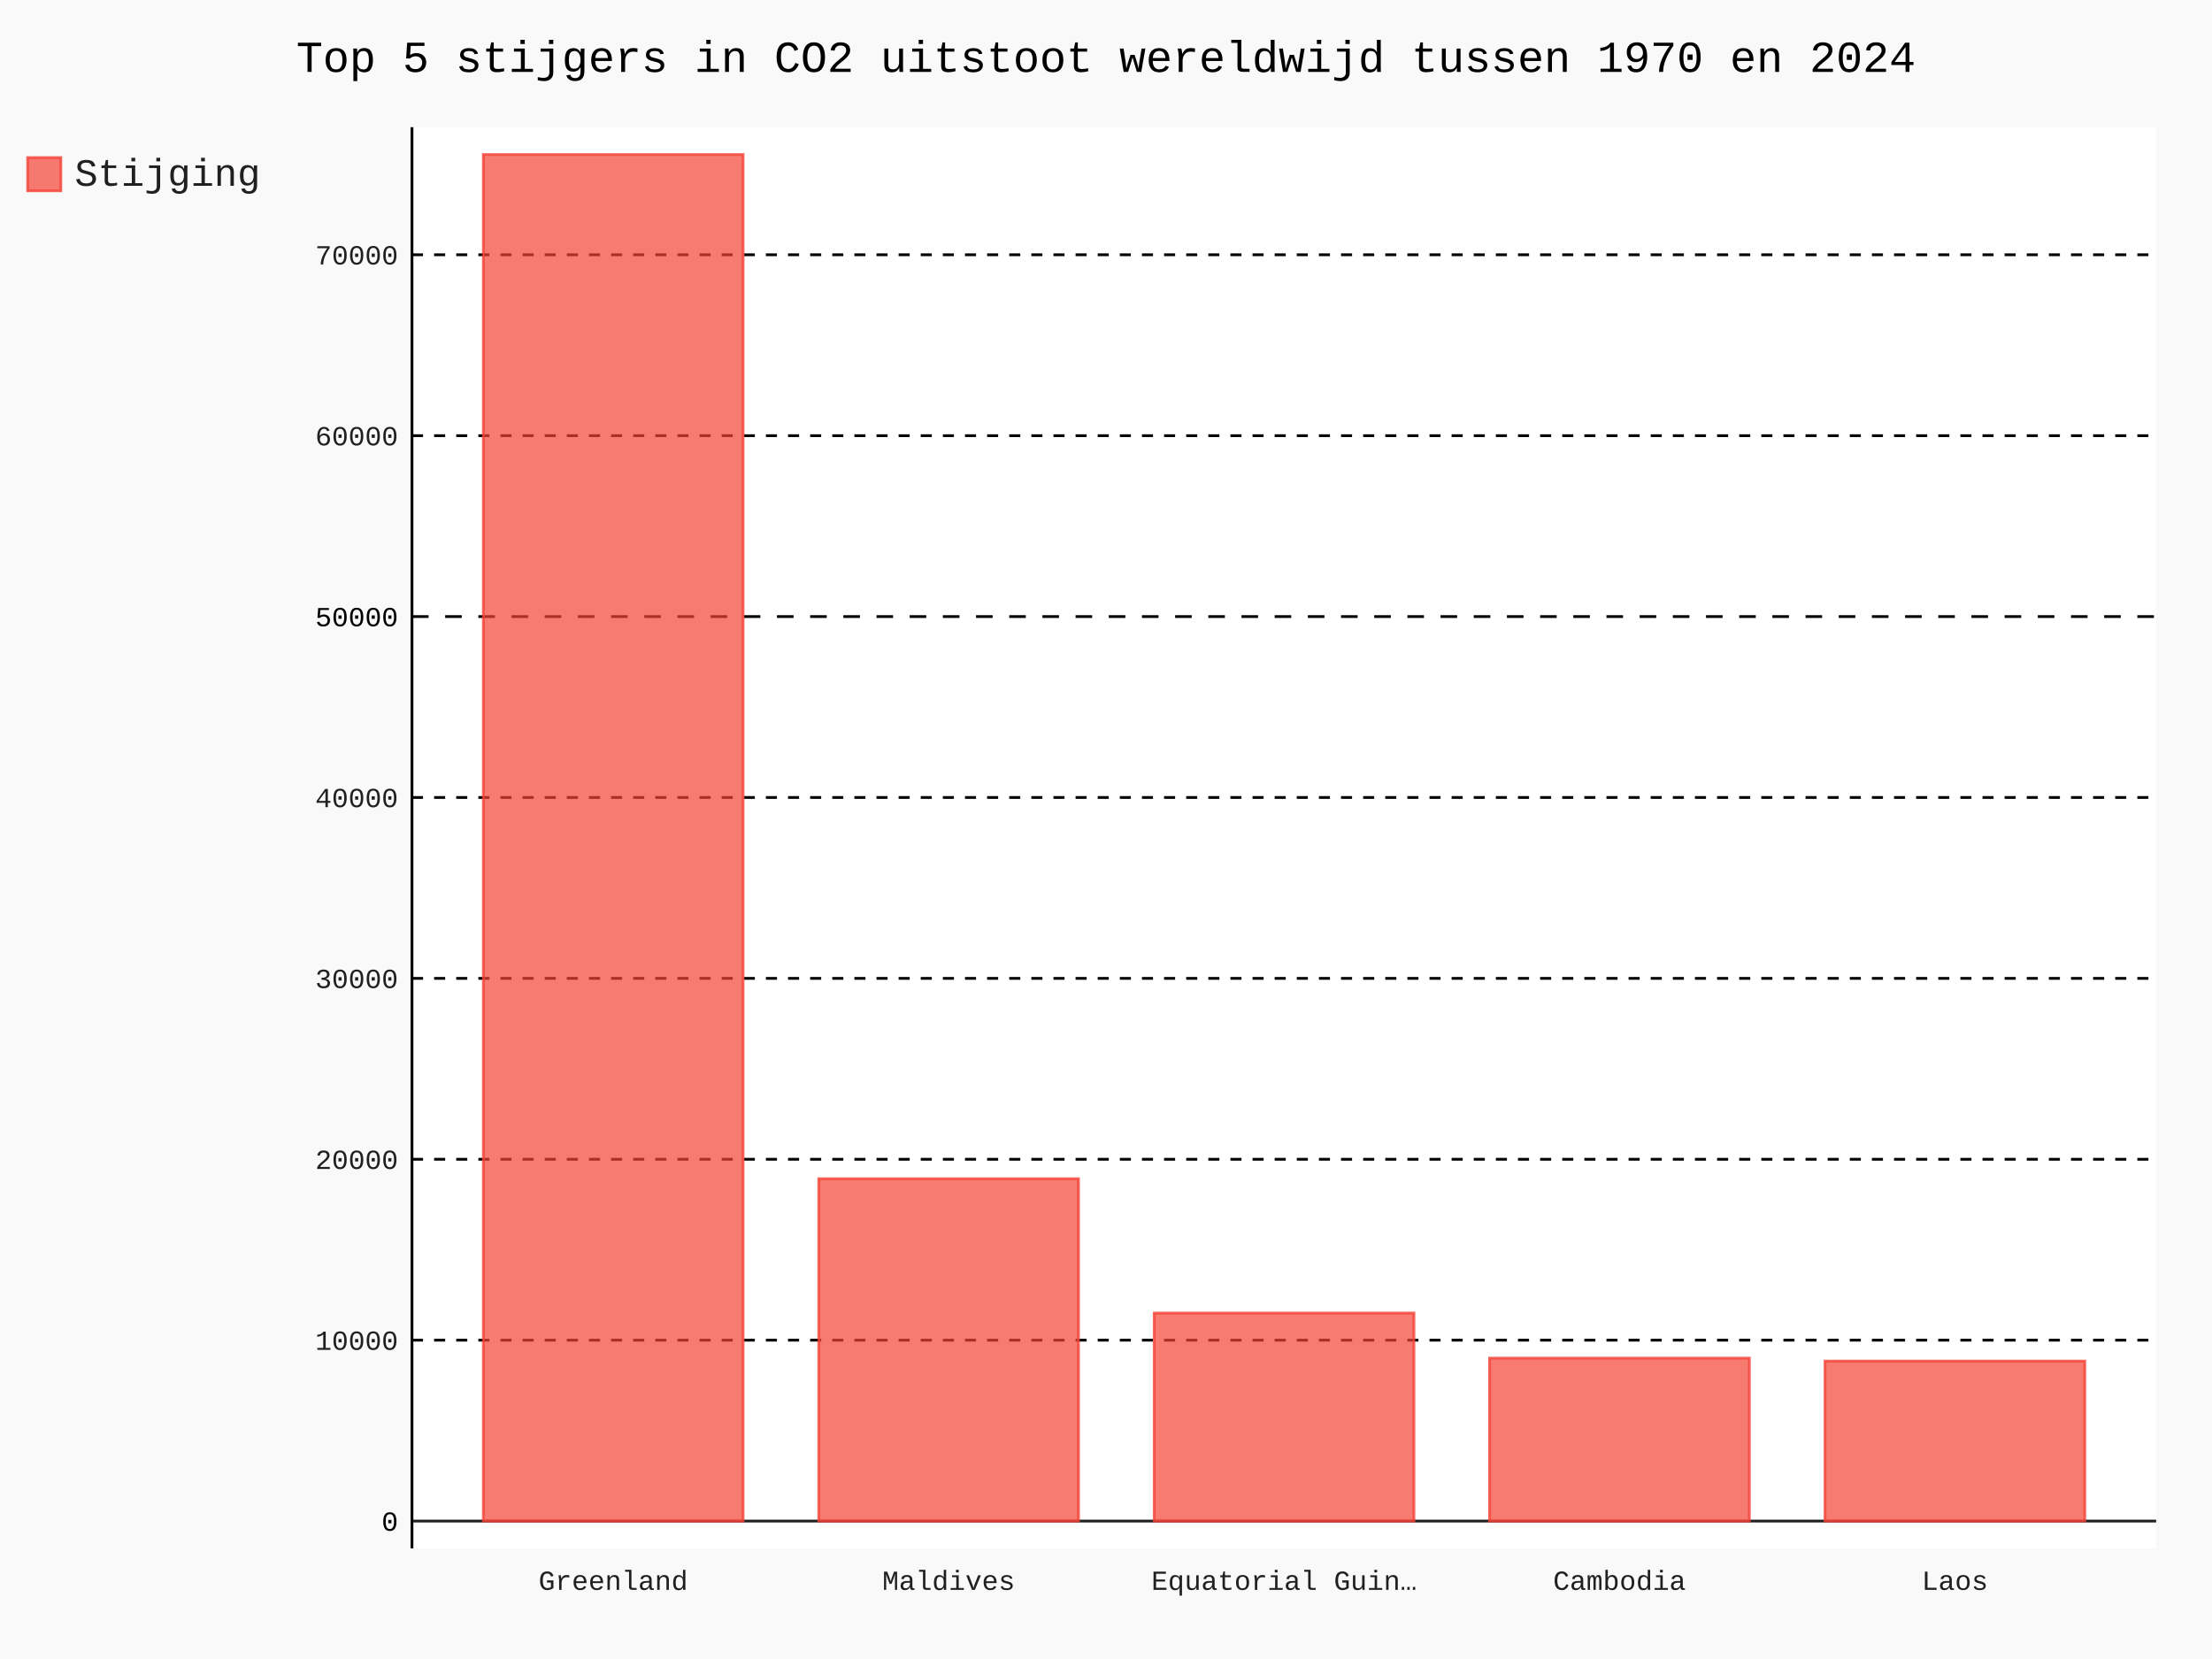
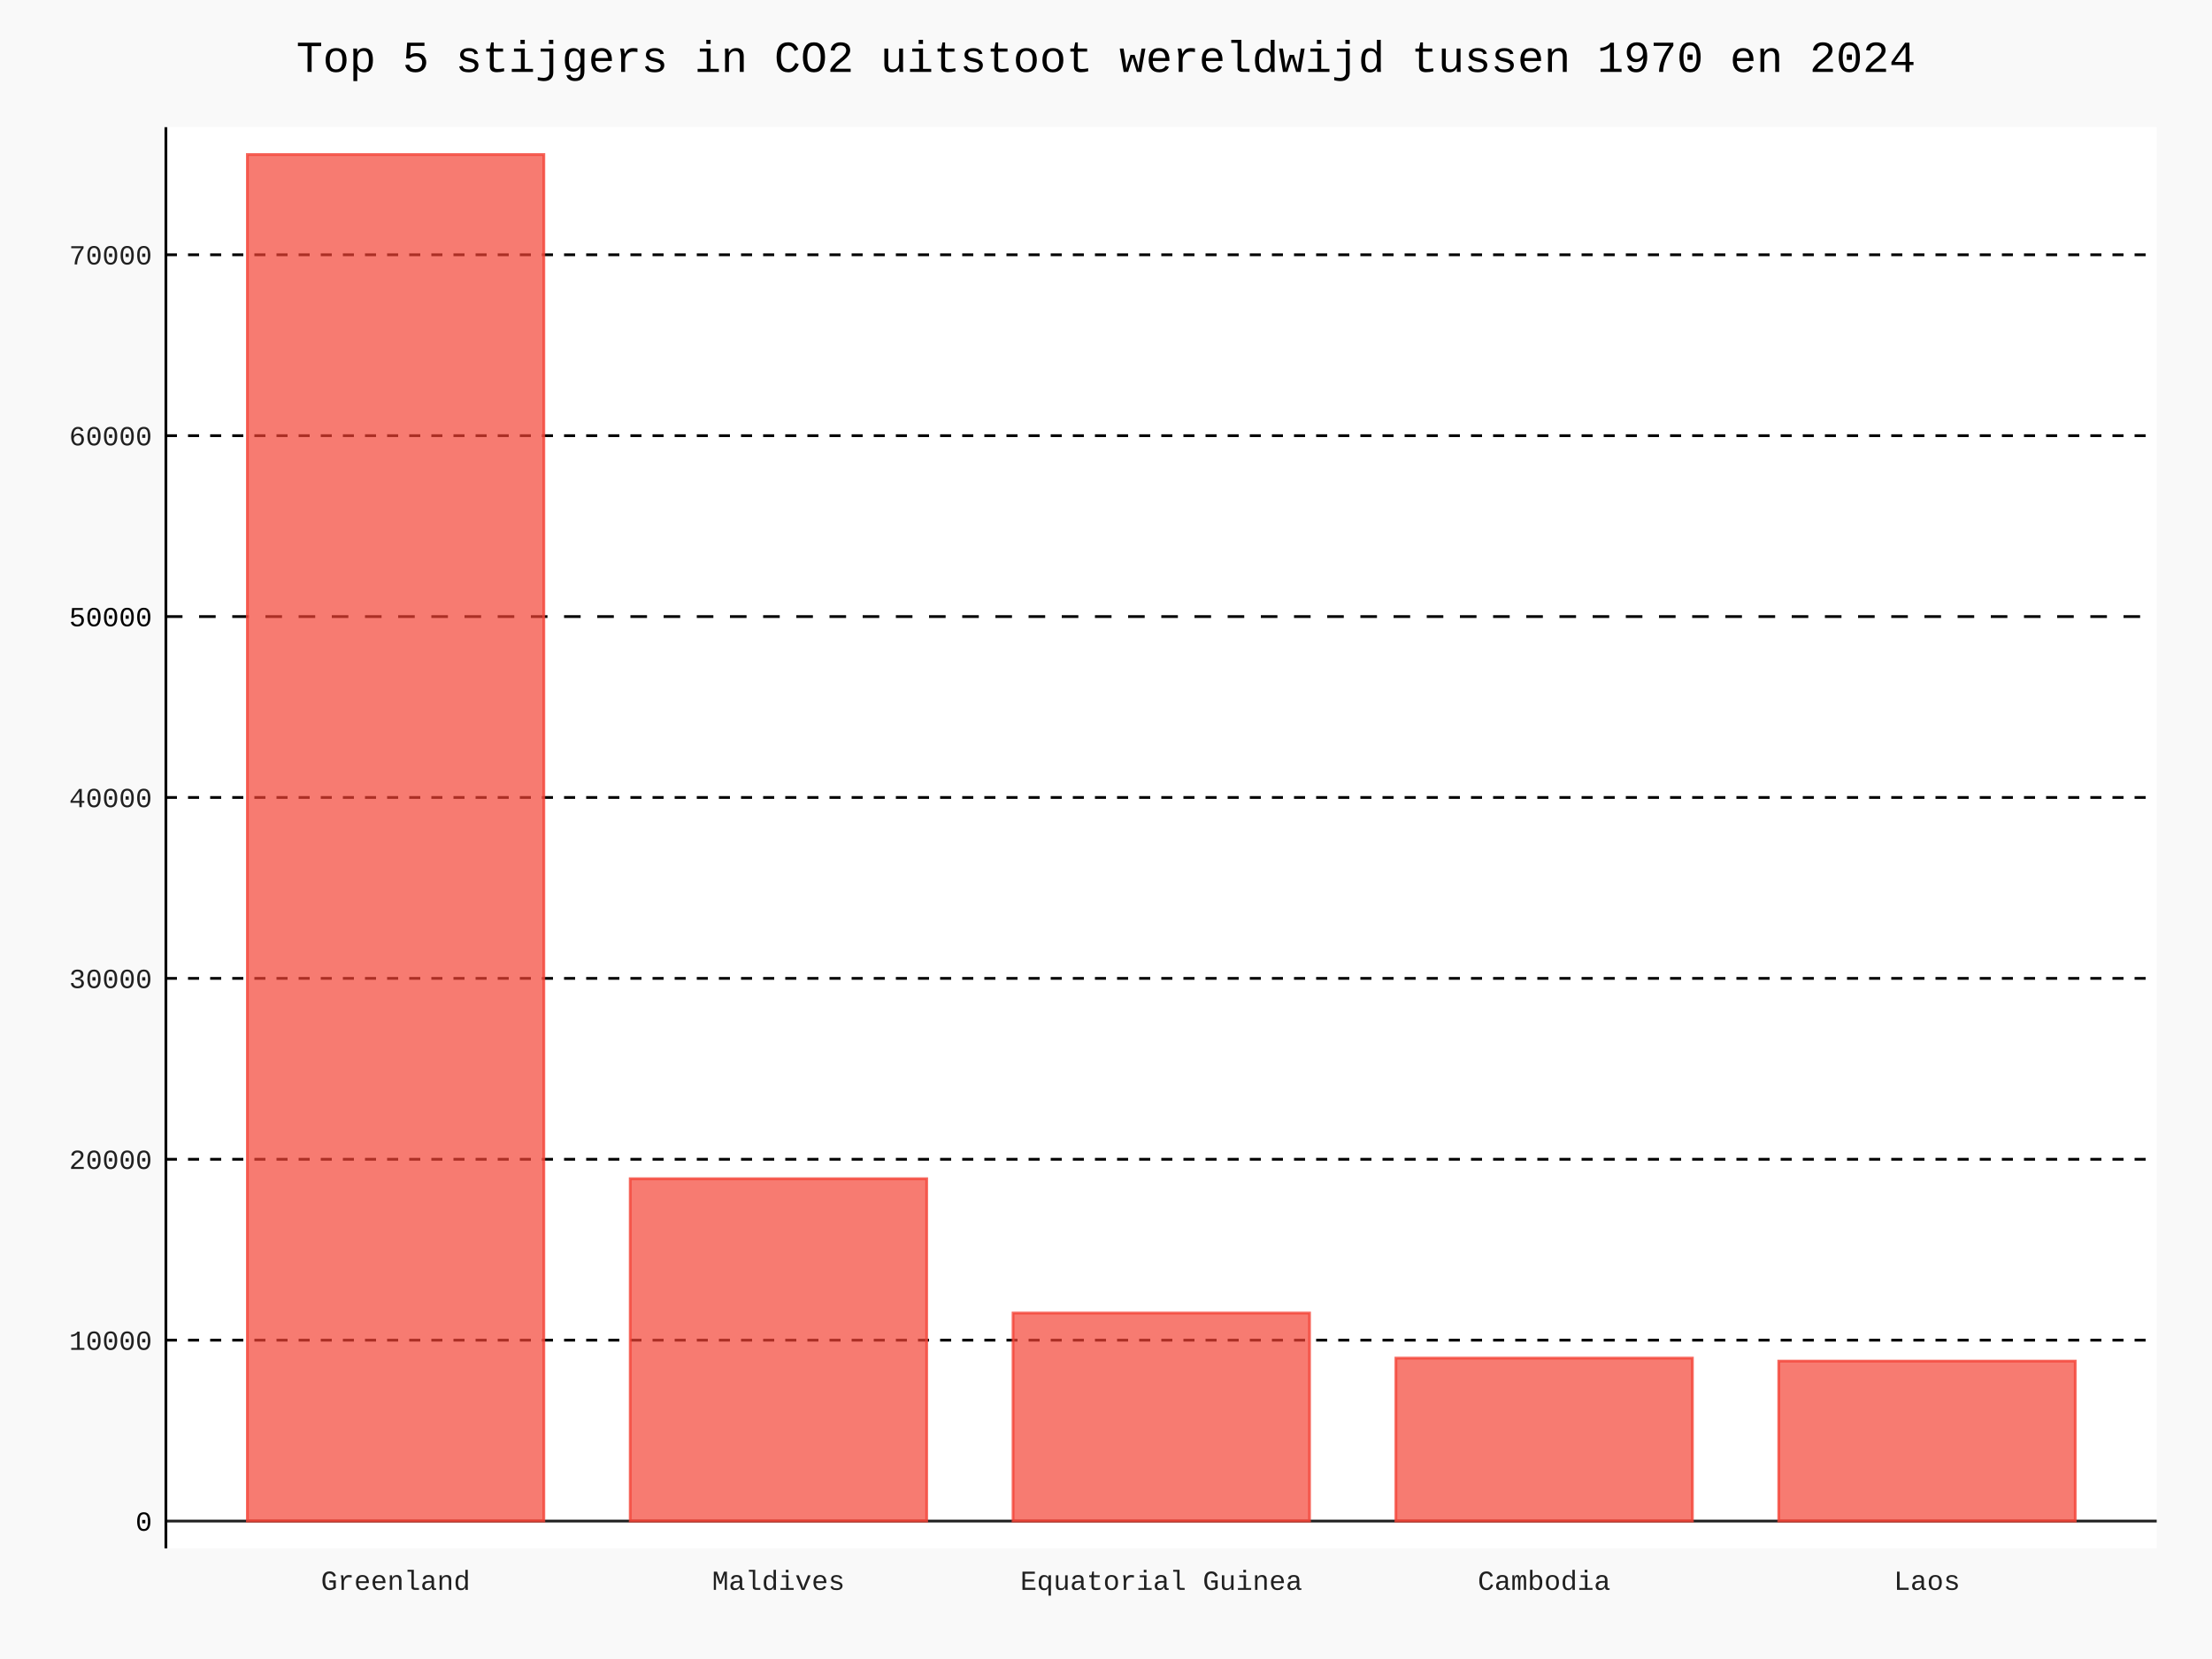
- <svg xmlns="http://www.w3.org/2000/svg" id="chart-86969b25-1927-4c56-ba1b-a6e79b4f6a96" class="pygal-chart" viewBox="0 0 800 600">
+ <svg xmlns="http://www.w3.org/2000/svg" id="chart-47c42287-4d34-4b46-8d00-1e67c5be6cf1" class="pygal-chart" viewBox="0 0 800 600">
  <defs>
-     <style type="text/css">#chart-86969b25-1927-4c56-ba1b-a6e79b4f6a96{-webkit-user-select:none;-webkit-font-smoothing:antialiased;font-family:Consolas,"Liberation Mono",Menlo,Courier,monospace}#chart-86969b25-1927-4c56-ba1b-a6e79b4f6a96 .title{font-family:Consolas,"Liberation Mono",Menlo,Courier,monospace;font-size:16px}#chart-86969b25-1927-4c56-ba1b-a6e79b4f6a96 .legends .legend text{font-family:Consolas,"Liberation Mono",Menlo,Courier,monospace;font-size:14px}#chart-86969b25-1927-4c56-ba1b-a6e79b4f6a96 .axis text{font-family:Consolas,"Liberation Mono",Menlo,Courier,monospace;font-size:10px}#chart-86969b25-1927-4c56-ba1b-a6e79b4f6a96 .axis text.major{font-family:Consolas,"Liberation Mono",Menlo,Courier,monospace;font-size:10px}#chart-86969b25-1927-4c56-ba1b-a6e79b4f6a96 .text-overlay text.value{font-family:Consolas,"Liberation Mono",Menlo,Courier,monospace;font-size:16px}#chart-86969b25-1927-4c56-ba1b-a6e79b4f6a96 .text-overlay text.label{font-family:Consolas,"Liberation Mono",Menlo,Courier,monospace;font-size:10px}#chart-86969b25-1927-4c56-ba1b-a6e79b4f6a96 .tooltip{font-family:Consolas,"Liberation Mono",Menlo,Courier,monospace;font-size:14px}#chart-86969b25-1927-4c56-ba1b-a6e79b4f6a96 text.no_data{font-family:Consolas,"Liberation Mono",Menlo,Courier,monospace;font-size:64px}
- #chart-86969b25-1927-4c56-ba1b-a6e79b4f6a96{background-color:rgba(249,249,249,1)}#chart-86969b25-1927-4c56-ba1b-a6e79b4f6a96 path,#chart-86969b25-1927-4c56-ba1b-a6e79b4f6a96 line,#chart-86969b25-1927-4c56-ba1b-a6e79b4f6a96 rect,#chart-86969b25-1927-4c56-ba1b-a6e79b4f6a96 circle{-webkit-transition:150ms;-moz-transition:150ms;transition:150ms}#chart-86969b25-1927-4c56-ba1b-a6e79b4f6a96 .graph &gt; .background{fill:rgba(249,249,249,1)}#chart-86969b25-1927-4c56-ba1b-a6e79b4f6a96 .plot &gt; .background{fill:rgba(255,255,255,1)}#chart-86969b25-1927-4c56-ba1b-a6e79b4f6a96 .graph{fill:rgba(0,0,0,.87)}#chart-86969b25-1927-4c56-ba1b-a6e79b4f6a96 text.no_data{fill:rgba(0,0,0,1)}#chart-86969b25-1927-4c56-ba1b-a6e79b4f6a96 .title{fill:rgba(0,0,0,1)}#chart-86969b25-1927-4c56-ba1b-a6e79b4f6a96 .legends .legend text{fill:rgba(0,0,0,.87)}#chart-86969b25-1927-4c56-ba1b-a6e79b4f6a96 .legends .legend:hover text{fill:rgba(0,0,0,1)}#chart-86969b25-1927-4c56-ba1b-a6e79b4f6a96 .axis .line{stroke:rgba(0,0,0,1)}#chart-86969b25-1927-4c56-ba1b-a6e79b4f6a96 .axis .guide.line{stroke:rgba(0,0,0,.54)}#chart-86969b25-1927-4c56-ba1b-a6e79b4f6a96 .axis .major.line{stroke:rgba(0,0,0,.87)}#chart-86969b25-1927-4c56-ba1b-a6e79b4f6a96 .axis text.major{fill:rgba(0,0,0,1)}#chart-86969b25-1927-4c56-ba1b-a6e79b4f6a96 .axis.y .guides:hover .guide.line,#chart-86969b25-1927-4c56-ba1b-a6e79b4f6a96 .line-graph .axis.x .guides:hover .guide.line,#chart-86969b25-1927-4c56-ba1b-a6e79b4f6a96 .stackedline-graph .axis.x .guides:hover .guide.line,#chart-86969b25-1927-4c56-ba1b-a6e79b4f6a96 .xy-graph .axis.x .guides:hover .guide.line{stroke:rgba(0,0,0,1)}#chart-86969b25-1927-4c56-ba1b-a6e79b4f6a96 .axis .guides:hover text{fill:rgba(0,0,0,1)}#chart-86969b25-1927-4c56-ba1b-a6e79b4f6a96 .reactive{fill-opacity:.7;stroke-opacity:.8;stroke-width:1}#chart-86969b25-1927-4c56-ba1b-a6e79b4f6a96 .ci{stroke:rgba(0,0,0,.87)}#chart-86969b25-1927-4c56-ba1b-a6e79b4f6a96 .reactive.active,#chart-86969b25-1927-4c56-ba1b-a6e79b4f6a96 .active .reactive{fill-opacity:.8;stroke-opacity:.9;stroke-width:4}#chart-86969b25-1927-4c56-ba1b-a6e79b4f6a96 .ci .reactive.active{stroke-width:1.5}#chart-86969b25-1927-4c56-ba1b-a6e79b4f6a96 .series text{fill:rgba(0,0,0,1)}#chart-86969b25-1927-4c56-ba1b-a6e79b4f6a96 .tooltip rect{fill:rgba(255,255,255,1);stroke:rgba(0,0,0,1);-webkit-transition:opacity 150ms;-moz-transition:opacity 150ms;transition:opacity 150ms}#chart-86969b25-1927-4c56-ba1b-a6e79b4f6a96 .tooltip .label{fill:rgba(0,0,0,.87)}#chart-86969b25-1927-4c56-ba1b-a6e79b4f6a96 .tooltip .label{fill:rgba(0,0,0,.87)}#chart-86969b25-1927-4c56-ba1b-a6e79b4f6a96 .tooltip .legend{font-size:.8em;fill:rgba(0,0,0,.54)}#chart-86969b25-1927-4c56-ba1b-a6e79b4f6a96 .tooltip .x_label{font-size:.6em;fill:rgba(0,0,0,1)}#chart-86969b25-1927-4c56-ba1b-a6e79b4f6a96 .tooltip .xlink{font-size:.5em;text-decoration:underline}#chart-86969b25-1927-4c56-ba1b-a6e79b4f6a96 .tooltip .value{font-size:1.5em}#chart-86969b25-1927-4c56-ba1b-a6e79b4f6a96 .bound{font-size:.5em}#chart-86969b25-1927-4c56-ba1b-a6e79b4f6a96 .max-value{font-size:.75em;fill:rgba(0,0,0,.54)}#chart-86969b25-1927-4c56-ba1b-a6e79b4f6a96 .map-element{fill:rgba(255,255,255,1);stroke:rgba(0,0,0,.54) !important}#chart-86969b25-1927-4c56-ba1b-a6e79b4f6a96 .map-element .reactive{fill-opacity:inherit;stroke-opacity:inherit}#chart-86969b25-1927-4c56-ba1b-a6e79b4f6a96 .color-0,#chart-86969b25-1927-4c56-ba1b-a6e79b4f6a96 .color-0 a:visited{stroke:#F44336;fill:#F44336}#chart-86969b25-1927-4c56-ba1b-a6e79b4f6a96 .text-overlay .color-0 text{fill:black}
- #chart-86969b25-1927-4c56-ba1b-a6e79b4f6a96 text.no_data{text-anchor:middle}#chart-86969b25-1927-4c56-ba1b-a6e79b4f6a96 .guide.line{fill:none}#chart-86969b25-1927-4c56-ba1b-a6e79b4f6a96 .centered{text-anchor:middle}#chart-86969b25-1927-4c56-ba1b-a6e79b4f6a96 .title{text-anchor:middle}#chart-86969b25-1927-4c56-ba1b-a6e79b4f6a96 .legends .legend text{fill-opacity:1}#chart-86969b25-1927-4c56-ba1b-a6e79b4f6a96 .axis.x text{text-anchor:middle}#chart-86969b25-1927-4c56-ba1b-a6e79b4f6a96 .axis.x:not(.web) text[transform]{text-anchor:start}#chart-86969b25-1927-4c56-ba1b-a6e79b4f6a96 .axis.x:not(.web) text[transform].backwards{text-anchor:end}#chart-86969b25-1927-4c56-ba1b-a6e79b4f6a96 .axis.y text{text-anchor:end}#chart-86969b25-1927-4c56-ba1b-a6e79b4f6a96 .axis.y text[transform].backwards{text-anchor:start}#chart-86969b25-1927-4c56-ba1b-a6e79b4f6a96 .axis.y2 text{text-anchor:start}#chart-86969b25-1927-4c56-ba1b-a6e79b4f6a96 .axis.y2 text[transform].backwards{text-anchor:end}#chart-86969b25-1927-4c56-ba1b-a6e79b4f6a96 .axis .guide.line{stroke-dasharray:4,4;stroke:black}#chart-86969b25-1927-4c56-ba1b-a6e79b4f6a96 .axis .major.guide.line{stroke-dasharray:6,6;stroke:black}#chart-86969b25-1927-4c56-ba1b-a6e79b4f6a96 .horizontal .axis.y .guide.line,#chart-86969b25-1927-4c56-ba1b-a6e79b4f6a96 .horizontal .axis.y2 .guide.line,#chart-86969b25-1927-4c56-ba1b-a6e79b4f6a96 .vertical .axis.x .guide.line{opacity:0}#chart-86969b25-1927-4c56-ba1b-a6e79b4f6a96 .horizontal .axis.always_show .guide.line,#chart-86969b25-1927-4c56-ba1b-a6e79b4f6a96 .vertical .axis.always_show .guide.line{opacity:1 !important}#chart-86969b25-1927-4c56-ba1b-a6e79b4f6a96 .axis.y .guides:hover .guide.line,#chart-86969b25-1927-4c56-ba1b-a6e79b4f6a96 .axis.y2 .guides:hover .guide.line,#chart-86969b25-1927-4c56-ba1b-a6e79b4f6a96 .axis.x .guides:hover .guide.line{opacity:1}#chart-86969b25-1927-4c56-ba1b-a6e79b4f6a96 .axis .guides:hover text{opacity:1}#chart-86969b25-1927-4c56-ba1b-a6e79b4f6a96 .nofill{fill:none}#chart-86969b25-1927-4c56-ba1b-a6e79b4f6a96 .subtle-fill{fill-opacity:.2}#chart-86969b25-1927-4c56-ba1b-a6e79b4f6a96 .dot{stroke-width:1px;fill-opacity:1;stroke-opacity:1}#chart-86969b25-1927-4c56-ba1b-a6e79b4f6a96 .dot.active{stroke-width:5px}#chart-86969b25-1927-4c56-ba1b-a6e79b4f6a96 .dot.negative{fill:transparent}#chart-86969b25-1927-4c56-ba1b-a6e79b4f6a96 text,#chart-86969b25-1927-4c56-ba1b-a6e79b4f6a96 tspan{stroke:none !important}#chart-86969b25-1927-4c56-ba1b-a6e79b4f6a96 .series text.active{opacity:1}#chart-86969b25-1927-4c56-ba1b-a6e79b4f6a96 .tooltip rect{fill-opacity:.95;stroke-width:.5}#chart-86969b25-1927-4c56-ba1b-a6e79b4f6a96 .tooltip text{fill-opacity:1}#chart-86969b25-1927-4c56-ba1b-a6e79b4f6a96 .showable{visibility:hidden}#chart-86969b25-1927-4c56-ba1b-a6e79b4f6a96 .showable.shown{visibility:visible}#chart-86969b25-1927-4c56-ba1b-a6e79b4f6a96 .gauge-background{fill:rgba(229,229,229,1);stroke:none}#chart-86969b25-1927-4c56-ba1b-a6e79b4f6a96 .bg-lines{stroke:rgba(249,249,249,1);stroke-width:2px}</style>
+     <style type="text/css">#chart-47c42287-4d34-4b46-8d00-1e67c5be6cf1{-webkit-user-select:none;-webkit-font-smoothing:antialiased;font-family:Consolas,"Liberation Mono",Menlo,Courier,monospace}#chart-47c42287-4d34-4b46-8d00-1e67c5be6cf1 .title{font-family:Consolas,"Liberation Mono",Menlo,Courier,monospace;font-size:16px}#chart-47c42287-4d34-4b46-8d00-1e67c5be6cf1 .legends .legend text{font-family:Consolas,"Liberation Mono",Menlo,Courier,monospace;font-size:14px}#chart-47c42287-4d34-4b46-8d00-1e67c5be6cf1 .axis text{font-family:Consolas,"Liberation Mono",Menlo,Courier,monospace;font-size:10px}#chart-47c42287-4d34-4b46-8d00-1e67c5be6cf1 .axis text.major{font-family:Consolas,"Liberation Mono",Menlo,Courier,monospace;font-size:10px}#chart-47c42287-4d34-4b46-8d00-1e67c5be6cf1 .text-overlay text.value{font-family:Consolas,"Liberation Mono",Menlo,Courier,monospace;font-size:16px}#chart-47c42287-4d34-4b46-8d00-1e67c5be6cf1 .text-overlay text.label{font-family:Consolas,"Liberation Mono",Menlo,Courier,monospace;font-size:10px}#chart-47c42287-4d34-4b46-8d00-1e67c5be6cf1 .tooltip{font-family:Consolas,"Liberation Mono",Menlo,Courier,monospace;font-size:14px}#chart-47c42287-4d34-4b46-8d00-1e67c5be6cf1 text.no_data{font-family:Consolas,"Liberation Mono",Menlo,Courier,monospace;font-size:64px}
+ #chart-47c42287-4d34-4b46-8d00-1e67c5be6cf1{background-color:rgba(249,249,249,1)}#chart-47c42287-4d34-4b46-8d00-1e67c5be6cf1 path,#chart-47c42287-4d34-4b46-8d00-1e67c5be6cf1 line,#chart-47c42287-4d34-4b46-8d00-1e67c5be6cf1 rect,#chart-47c42287-4d34-4b46-8d00-1e67c5be6cf1 circle{-webkit-transition:150ms;-moz-transition:150ms;transition:150ms}#chart-47c42287-4d34-4b46-8d00-1e67c5be6cf1 .graph &gt; .background{fill:rgba(249,249,249,1)}#chart-47c42287-4d34-4b46-8d00-1e67c5be6cf1 .plot &gt; .background{fill:rgba(255,255,255,1)}#chart-47c42287-4d34-4b46-8d00-1e67c5be6cf1 .graph{fill:rgba(0,0,0,.87)}#chart-47c42287-4d34-4b46-8d00-1e67c5be6cf1 text.no_data{fill:rgba(0,0,0,1)}#chart-47c42287-4d34-4b46-8d00-1e67c5be6cf1 .title{fill:rgba(0,0,0,1)}#chart-47c42287-4d34-4b46-8d00-1e67c5be6cf1 .legends .legend text{fill:rgba(0,0,0,.87)}#chart-47c42287-4d34-4b46-8d00-1e67c5be6cf1 .legends .legend:hover text{fill:rgba(0,0,0,1)}#chart-47c42287-4d34-4b46-8d00-1e67c5be6cf1 .axis .line{stroke:rgba(0,0,0,1)}#chart-47c42287-4d34-4b46-8d00-1e67c5be6cf1 .axis .guide.line{stroke:rgba(0,0,0,.54)}#chart-47c42287-4d34-4b46-8d00-1e67c5be6cf1 .axis .major.line{stroke:rgba(0,0,0,.87)}#chart-47c42287-4d34-4b46-8d00-1e67c5be6cf1 .axis text.major{fill:rgba(0,0,0,1)}#chart-47c42287-4d34-4b46-8d00-1e67c5be6cf1 .axis.y .guides:hover .guide.line,#chart-47c42287-4d34-4b46-8d00-1e67c5be6cf1 .line-graph .axis.x .guides:hover .guide.line,#chart-47c42287-4d34-4b46-8d00-1e67c5be6cf1 .stackedline-graph .axis.x .guides:hover .guide.line,#chart-47c42287-4d34-4b46-8d00-1e67c5be6cf1 .xy-graph .axis.x .guides:hover .guide.line{stroke:rgba(0,0,0,1)}#chart-47c42287-4d34-4b46-8d00-1e67c5be6cf1 .axis .guides:hover text{fill:rgba(0,0,0,1)}#chart-47c42287-4d34-4b46-8d00-1e67c5be6cf1 .reactive{fill-opacity:.7;stroke-opacity:.8;stroke-width:1}#chart-47c42287-4d34-4b46-8d00-1e67c5be6cf1 .ci{stroke:rgba(0,0,0,.87)}#chart-47c42287-4d34-4b46-8d00-1e67c5be6cf1 .reactive.active,#chart-47c42287-4d34-4b46-8d00-1e67c5be6cf1 .active .reactive{fill-opacity:.8;stroke-opacity:.9;stroke-width:4}#chart-47c42287-4d34-4b46-8d00-1e67c5be6cf1 .ci .reactive.active{stroke-width:1.5}#chart-47c42287-4d34-4b46-8d00-1e67c5be6cf1 .series text{fill:rgba(0,0,0,1)}#chart-47c42287-4d34-4b46-8d00-1e67c5be6cf1 .tooltip rect{fill:rgba(255,255,255,1);stroke:rgba(0,0,0,1);-webkit-transition:opacity 150ms;-moz-transition:opacity 150ms;transition:opacity 150ms}#chart-47c42287-4d34-4b46-8d00-1e67c5be6cf1 .tooltip .label{fill:rgba(0,0,0,.87)}#chart-47c42287-4d34-4b46-8d00-1e67c5be6cf1 .tooltip .label{fill:rgba(0,0,0,.87)}#chart-47c42287-4d34-4b46-8d00-1e67c5be6cf1 .tooltip .legend{font-size:.8em;fill:rgba(0,0,0,.54)}#chart-47c42287-4d34-4b46-8d00-1e67c5be6cf1 .tooltip .x_label{font-size:.6em;fill:rgba(0,0,0,1)}#chart-47c42287-4d34-4b46-8d00-1e67c5be6cf1 .tooltip .xlink{font-size:.5em;text-decoration:underline}#chart-47c42287-4d34-4b46-8d00-1e67c5be6cf1 .tooltip .value{font-size:1.5em}#chart-47c42287-4d34-4b46-8d00-1e67c5be6cf1 .bound{font-size:.5em}#chart-47c42287-4d34-4b46-8d00-1e67c5be6cf1 .max-value{font-size:.75em;fill:rgba(0,0,0,.54)}#chart-47c42287-4d34-4b46-8d00-1e67c5be6cf1 .map-element{fill:rgba(255,255,255,1);stroke:rgba(0,0,0,.54) !important}#chart-47c42287-4d34-4b46-8d00-1e67c5be6cf1 .map-element .reactive{fill-opacity:inherit;stroke-opacity:inherit}#chart-47c42287-4d34-4b46-8d00-1e67c5be6cf1 .color-0,#chart-47c42287-4d34-4b46-8d00-1e67c5be6cf1 .color-0 a:visited{stroke:#F44336;fill:#F44336}#chart-47c42287-4d34-4b46-8d00-1e67c5be6cf1 .text-overlay .color-0 text{fill:black}
+ #chart-47c42287-4d34-4b46-8d00-1e67c5be6cf1 text.no_data{text-anchor:middle}#chart-47c42287-4d34-4b46-8d00-1e67c5be6cf1 .guide.line{fill:none}#chart-47c42287-4d34-4b46-8d00-1e67c5be6cf1 .centered{text-anchor:middle}#chart-47c42287-4d34-4b46-8d00-1e67c5be6cf1 .title{text-anchor:middle}#chart-47c42287-4d34-4b46-8d00-1e67c5be6cf1 .legends .legend text{fill-opacity:1}#chart-47c42287-4d34-4b46-8d00-1e67c5be6cf1 .axis.x text{text-anchor:middle}#chart-47c42287-4d34-4b46-8d00-1e67c5be6cf1 .axis.x:not(.web) text[transform]{text-anchor:start}#chart-47c42287-4d34-4b46-8d00-1e67c5be6cf1 .axis.x:not(.web) text[transform].backwards{text-anchor:end}#chart-47c42287-4d34-4b46-8d00-1e67c5be6cf1 .axis.y text{text-anchor:end}#chart-47c42287-4d34-4b46-8d00-1e67c5be6cf1 .axis.y text[transform].backwards{text-anchor:start}#chart-47c42287-4d34-4b46-8d00-1e67c5be6cf1 .axis.y2 text{text-anchor:start}#chart-47c42287-4d34-4b46-8d00-1e67c5be6cf1 .axis.y2 text[transform].backwards{text-anchor:end}#chart-47c42287-4d34-4b46-8d00-1e67c5be6cf1 .axis .guide.line{stroke-dasharray:4,4;stroke:black}#chart-47c42287-4d34-4b46-8d00-1e67c5be6cf1 .axis .major.guide.line{stroke-dasharray:6,6;stroke:black}#chart-47c42287-4d34-4b46-8d00-1e67c5be6cf1 .horizontal .axis.y .guide.line,#chart-47c42287-4d34-4b46-8d00-1e67c5be6cf1 .horizontal .axis.y2 .guide.line,#chart-47c42287-4d34-4b46-8d00-1e67c5be6cf1 .vertical .axis.x .guide.line{opacity:0}#chart-47c42287-4d34-4b46-8d00-1e67c5be6cf1 .horizontal .axis.always_show .guide.line,#chart-47c42287-4d34-4b46-8d00-1e67c5be6cf1 .vertical .axis.always_show .guide.line{opacity:1 !important}#chart-47c42287-4d34-4b46-8d00-1e67c5be6cf1 .axis.y .guides:hover .guide.line,#chart-47c42287-4d34-4b46-8d00-1e67c5be6cf1 .axis.y2 .guides:hover .guide.line,#chart-47c42287-4d34-4b46-8d00-1e67c5be6cf1 .axis.x .guides:hover .guide.line{opacity:1}#chart-47c42287-4d34-4b46-8d00-1e67c5be6cf1 .axis .guides:hover text{opacity:1}#chart-47c42287-4d34-4b46-8d00-1e67c5be6cf1 .nofill{fill:none}#chart-47c42287-4d34-4b46-8d00-1e67c5be6cf1 .subtle-fill{fill-opacity:.2}#chart-47c42287-4d34-4b46-8d00-1e67c5be6cf1 .dot{stroke-width:1px;fill-opacity:1;stroke-opacity:1}#chart-47c42287-4d34-4b46-8d00-1e67c5be6cf1 .dot.active{stroke-width:5px}#chart-47c42287-4d34-4b46-8d00-1e67c5be6cf1 .dot.negative{fill:transparent}#chart-47c42287-4d34-4b46-8d00-1e67c5be6cf1 text,#chart-47c42287-4d34-4b46-8d00-1e67c5be6cf1 tspan{stroke:none !important}#chart-47c42287-4d34-4b46-8d00-1e67c5be6cf1 .series text.active{opacity:1}#chart-47c42287-4d34-4b46-8d00-1e67c5be6cf1 .tooltip rect{fill-opacity:.95;stroke-width:.5}#chart-47c42287-4d34-4b46-8d00-1e67c5be6cf1 .tooltip text{fill-opacity:1}#chart-47c42287-4d34-4b46-8d00-1e67c5be6cf1 .showable{visibility:hidden}#chart-47c42287-4d34-4b46-8d00-1e67c5be6cf1 .showable.shown{visibility:visible}#chart-47c42287-4d34-4b46-8d00-1e67c5be6cf1 .gauge-background{fill:rgba(229,229,229,1);stroke:none}#chart-47c42287-4d34-4b46-8d00-1e67c5be6cf1 .bg-lines{stroke:rgba(249,249,249,1);stroke-width:2px}</style>
  </defs>
  <g class="graph bar-graph vertical">
    <rect x="0" y="0" width="800" height="600" class="background" />
-     <g transform="translate(149, 46)" class="plot">
-       <rect x="0" y="0" width="630.8" height="514" class="background" />
+     <g transform="translate(60, 46)" class="plot">
+       <rect x="0" y="0" width="720.0" height="514" class="background" />
      <g class="axis y always_show">
        <g class="guides">
-           <path d="M0 504.115 h630.8" class="axis major line" />
+           <path d="M0 504.115 h720" class="axis major line" />
          <text x="-5" y="507.615" class="major">0</text>
        </g>
        <g class="guides">
-           <path d="M0 438.691 h630.8" class="guide line" />
+           <path d="M0 438.691 h720" class="guide line" />
          <text x="-5" y="442.191" class="">10000</text>
        </g>
        <g class="guides">
-           <path d="M0 373.266 h630.8" class="guide line" />
+           <path d="M0 373.266 h720" class="guide line" />
          <text x="-5" y="376.766" class="">20000</text>
        </g>
        <g class="guides">
-           <path d="M0 307.841 h630.8" class="guide line" />
+           <path d="M0 307.841 h720" class="guide line" />
          <text x="-5" y="311.341" class="">30000</text>
        </g>
        <g class="guides">
-           <path d="M0 242.417 h630.8" class="guide line" />
+           <path d="M0 242.417 h720" class="guide line" />
          <text x="-5" y="245.917" class="">40000</text>
        </g>
        <g class="guides">
-           <path d="M0 176.992 h630.8" class="major guide line" />
+           <path d="M0 176.992 h720" class="major guide line" />
          <text x="-5" y="180.492" class="major">50000</text>
        </g>
        <g class="guides">
-           <path d="M0 111.567 h630.8" class="guide line" />
+           <path d="M0 111.567 h720" class="guide line" />
          <text x="-5" y="115.067" class="">60000</text>
        </g>
        <g class="guides">
-           <path d="M0 46.143 h630.8" class="guide line" />
+           <path d="M0 46.143 h720" class="guide line" />
          <text x="-5" y="49.643" class="">70000</text>
        </g>
      </g>
      <g class="axis x">
        <path d="M0 0 v514" class="line" />
        <g class="guides">
-           <path d="M72.785 0 v514" class="guide line" />
-           <text x="72.785" y="529.0" class="">Greenland</text>
+           <path d="M83.077 0 v514" class="guide line" />
+           <text x="83.077" y="529.0" class="">Greenland</text>
        </g>
        <g class="guides">
-           <path d="M194.092 0 v514" class="guide line" />
-           <text x="194.092" y="529.0" class="">Maldives</text>
+           <path d="M221.538 0 v514" class="guide line" />
+           <text x="221.538" y="529.0" class="">Maldives</text>
        </g>
        <g class="guides">
-           <path d="M315.4 0 v514" class="guide line" />
-           <text x="315.4" y="529.0" class="">Equatorial Guin…</text>
+           <path d="M360 0 v514" class="guide line" />
+           <text x="360.0" y="529.0" class="">Equatorial Guinea</text>
        </g>
        <g class="guides">
-           <path d="M436.708 0 v514" class="guide line" />
-           <text x="436.708" y="529.0" class="">Cambodia</text>
+           <path d="M498.462 0 v514" class="guide line" />
+           <text x="498.462" y="529.0" class="">Cambodia</text>
        </g>
        <g class="guides">
-           <path d="M558.015 0 v514" class="guide line" />
-           <text x="558.015" y="529.0" class="">Laos</text>
+           <path d="M636.923 0 v514" class="guide line" />
+           <text x="636.923" y="529.0" class="">Laos</text>
        </g>
      </g>
      <g class="series serie-0 color-0">
        <g class="bars">
          <g class="bar">
-             <rect x="25.814" y="9.885" rx="0" ry="0" width="93.941" height="494.231" class="rect reactive tooltip-trigger" />
+             <rect x="29.465" y="9.885" rx="0" ry="0" width="107.225" height="494.231" class="rect reactive tooltip-trigger" />
          </g>
          <g class="bar">
-             <rect x="147.122" y="380.305" rx="0" ry="0" width="93.941" height="123.811" class="rect reactive tooltip-trigger" />
+             <rect x="167.926" y="380.305" rx="0" ry="0" width="107.225" height="123.811" class="rect reactive tooltip-trigger" />
          </g>
          <g class="bar">
-             <rect x="268.43" y="428.877" rx="0" ry="0" width="93.941" height="75.238" class="rect reactive tooltip-trigger" />
+             <rect x="306.388" y="428.877" rx="0" ry="0" width="107.225" height="75.238" class="rect reactive tooltip-trigger" />
          </g>
          <g class="bar">
-             <rect x="389.737" y="445.181" rx="0" ry="0" width="93.941" height="58.935" class="rect reactive tooltip-trigger" />
+             <rect x="444.849" y="445.181" rx="0" ry="0" width="107.225" height="58.935" class="rect reactive tooltip-trigger" />
          </g>
          <g class="bar">
-             <rect x="511.045" y="446.255" rx="0" ry="0" width="93.941" height="57.861" class="rect reactive tooltip-trigger" />
+             <rect x="583.311" y="446.255" rx="0" ry="0" width="107.225" height="57.861" class="rect reactive tooltip-trigger" />
          </g>
        </g>
      </g>
    </g>
    <g class="titles">
      <text x="400.0" y="26" class="title plot_title">Top 5 stijgers in CO2 uitstoot wereldwijd tussen 1970 en 2024</text>
    </g>
-     <g transform="translate(149, 46)" class="plot overlay">
+     <g transform="translate(60, 46)" class="plot overlay">
      <g class="series serie-0 color-0" />
    </g>
-     <g transform="translate(149, 46)" class="plot text-overlay">
+     <g transform="translate(60, 46)" class="plot text-overlay">
      <g class="series serie-0 color-0" />
    </g>
-     <g transform="translate(149, 46)" class="plot tooltip-overlay">
+     <g transform="translate(60, 46)" class="plot tooltip-overlay">
      <g transform="translate(0 0)" style="opacity: 0" class="tooltip">
        <rect rx="0" ry="0" width="0" height="0" class="tooltip-box" />
        <g class="text" />
      </g>
    </g>
-     <g transform="translate(10, 56)" class="legends">
-       <g id="activate-serie-0" class="legend reactive activate-serie">
-         <rect x="0.0" y="1.0" width="12" height="12" class="color-0 reactive" />
-         <text x="17.0" y="11.2">Stijging</text>
-       </g>
-     </g>
-     <g transform="translate(790, 56)" class="legends" />
  </g>
</svg>
